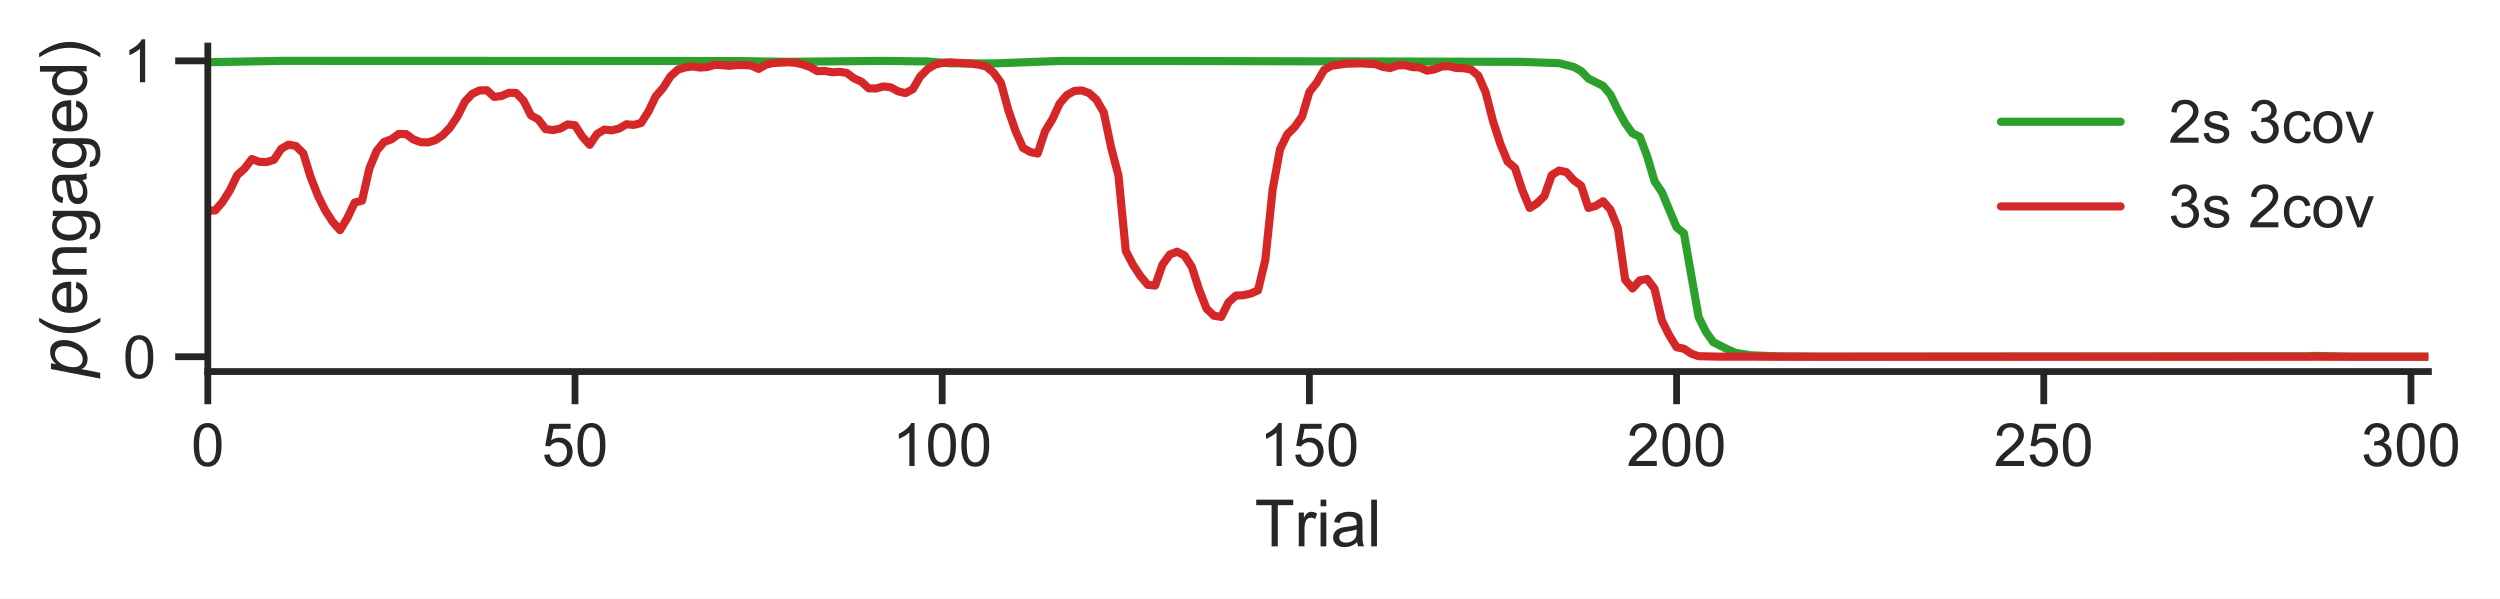
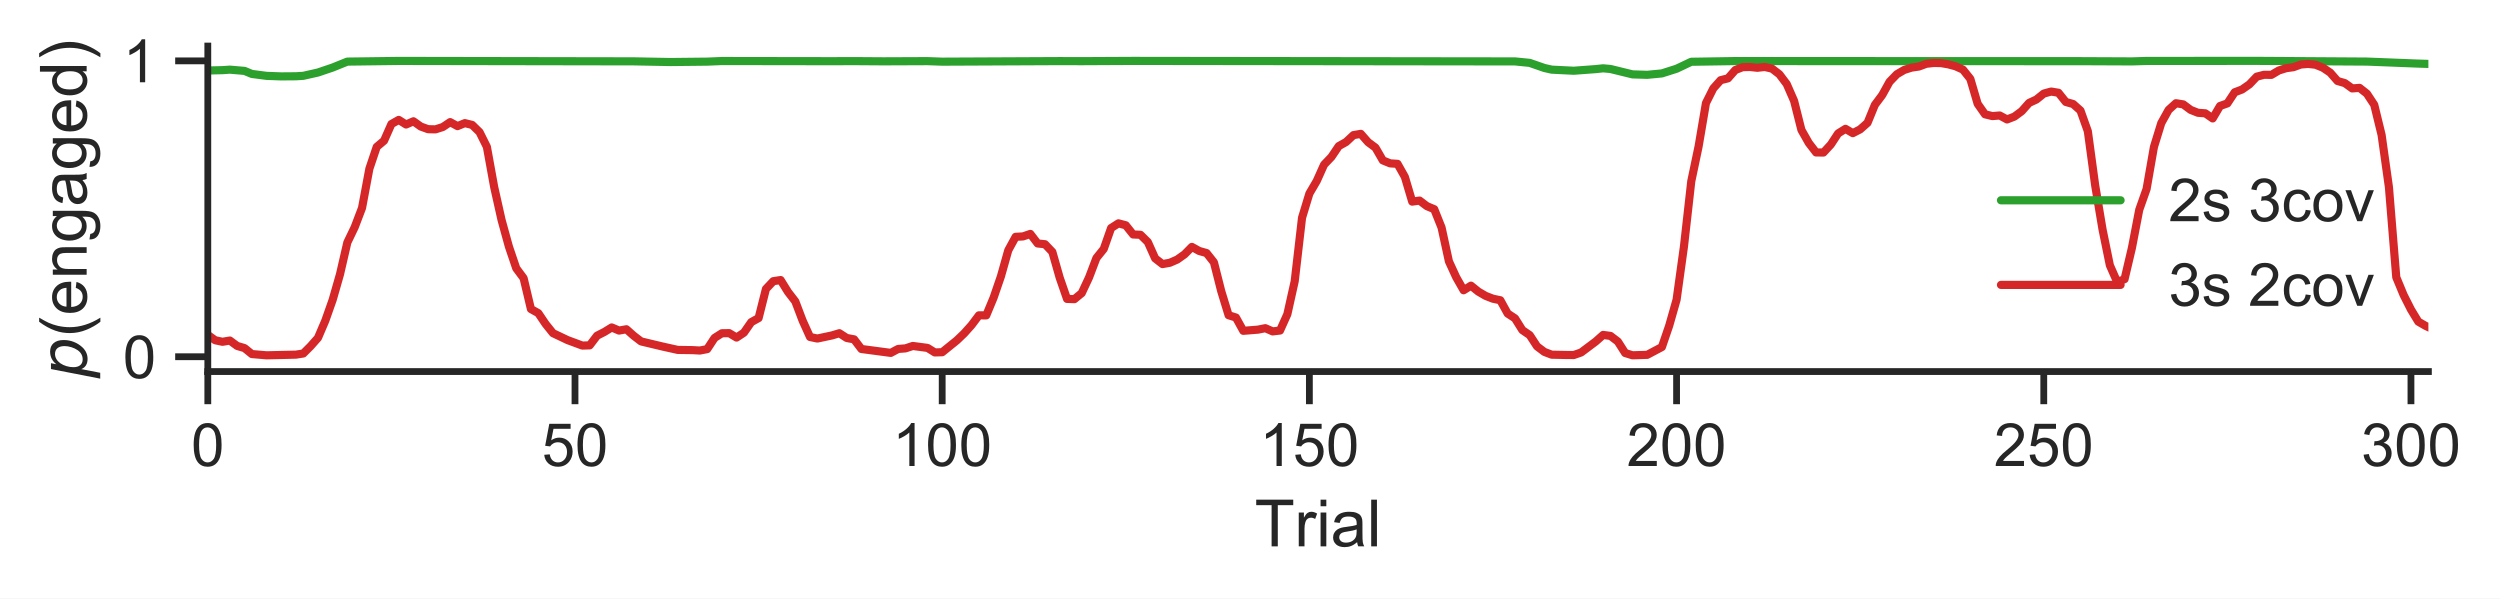
<svg xmlns="http://www.w3.org/2000/svg" xmlns:xlink="http://www.w3.org/1999/xlink" height="110.064pt" version="1.1" viewBox="0 0 459.764 110.064" width="459.764pt">
  <defs>
    <style type="text/css">
*{stroke-linecap:butt;stroke-linejoin:round;}
  </style>
  </defs>
  <g id="figure_1">
    <g id="patch_1">
      <path d="M 0 110.064  L 459.764 110.064  L 459.764 0  L 0 0  z " style="fill:#ffffff;" />
    </g>
    <g id="axes_1">
      <g id="patch_2">
        <path d="M 38.217 68.33  L 446.597 68.33  L 446.597 8.47  L 38.217 8.47  z " style="fill:#ffffff;" />
      </g>
      <g id="matplotlib.axis_1">
        <g id="xtick_1">
          <g id="line2d_1">
            <defs>
-               <path d="M 0 0  L 0 6  " id="meb59ed210e" style="stroke:#262626;stroke-width:1.25;" />
-             </defs>
-             <g>
-               <use style="fill:#262626;stroke:#262626;stroke-width:1.25;" x="38.217" xlink:href="#meb59ed210e" y="68.33" />
+               <path d="M 0 0  L 0 6  " id="m89b4509628" style="stroke:#262626;stroke-width:1.25;" />
+             </defs>
+             <g>
+               <use style="fill:#262626;stroke:#262626;stroke-width:1.25;" x="38.217" xlink:href="#m89b4509628" y="68.33" />
            </g>
          </g>
          <g id="text_1">
            <defs>
              <path d="M 4.156 35.297  Q 4.156 48 6.766 55.734  Q 9.375 63.484 14.516 67.672  Q 19.672 71.875 27.484 71.875  Q 33.25 71.875 37.594 69.547  Q 41.938 67.234 44.766 62.859  Q 47.609 58.5 49.219 52.219  Q 50.828 45.953 50.828 35.297  Q 50.828 22.703 48.234 14.969  Q 45.656 7.234 40.5 3  Q 35.359 -1.219 27.484 -1.219  Q 17.141 -1.219 11.234 6.203  Q 4.156 15.141 4.156 35.297  z M 13.188 35.297  Q 13.188 17.672 17.312 11.828  Q 21.438 6 27.484 6  Q 33.547 6 37.672 11.859  Q 41.797 17.719 41.797 35.297  Q 41.797 52.984 37.672 58.781  Q 33.547 64.594 27.391 64.594  Q 21.344 64.594 17.719 59.469  Q 13.188 52.938 13.188 35.297  z " id="ArialMT-48" />
            </defs>
            <g style="fill:#262626;" transform="translate(35.15852 85.70343)scale(0.11 -0.11)">
              <use xlink:href="#ArialMT-48" />
            </g>
          </g>
        </g>
        <g id="xtick_2">
          <g id="line2d_2">
            <g>
-               <use style="fill:#262626;stroke:#262626;stroke-width:1.25;" x="105.746" xlink:href="#meb59ed210e" y="68.33" />
+               <use style="fill:#262626;stroke:#262626;stroke-width:1.25;" x="105.746" xlink:href="#m89b4509628" y="68.33" />
            </g>
          </g>
          <g id="text_2">
            <defs>
              <path d="M 4.156 18.75  L 13.375 19.531  Q 14.406 12.797 18.141 9.391  Q 21.875 6 27.156 6  Q 33.5 6 37.891 10.781  Q 42.281 15.578 42.281 23.484  Q 42.281 31 38.062 35.344  Q 33.844 39.703 27 39.703  Q 22.75 39.703 19.328 37.766  Q 15.922 35.844 13.969 32.766  L 5.719 33.844  L 12.641 70.609  L 48.25 70.609  L 48.25 62.203  L 19.672 62.203  L 15.828 42.969  Q 22.266 47.469 29.344 47.469  Q 38.719 47.469 45.156 40.969  Q 51.609 34.469 51.609 24.266  Q 51.609 14.547 45.953 7.469  Q 39.062 -1.219 27.156 -1.219  Q 17.391 -1.219 11.203 4.25  Q 5.031 9.719 4.156 18.75  z " id="ArialMT-53" />
            </defs>
            <g style="fill:#262626;" transform="translate(99.62865 85.70343)scale(0.11 -0.11)">
              <use xlink:href="#ArialMT-53" />
              <use x="55.615" xlink:href="#ArialMT-48" />
            </g>
          </g>
        </g>
        <g id="xtick_3">
          <g id="line2d_3">
            <g>
-               <use style="fill:#262626;stroke:#262626;stroke-width:1.25;" x="173.274" xlink:href="#meb59ed210e" y="68.33" />
+               <use style="fill:#262626;stroke:#262626;stroke-width:1.25;" x="173.274" xlink:href="#m89b4509628" y="68.33" />
            </g>
          </g>
          <g id="text_3">
            <defs>
              <path d="M 37.25 0  L 28.469 0  L 28.469 56  Q 25.297 52.984 20.141 49.953  Q 14.984 46.922 10.891 45.406  L 10.891 53.906  Q 18.266 57.375 23.781 62.297  Q 29.297 67.234 31.594 71.875  L 37.25 71.875  z " id="ArialMT-49" />
            </defs>
            <g style="fill:#262626;" transform="translate(164.0988 85.70343)scale(0.11 -0.11)">
              <use xlink:href="#ArialMT-49" />
              <use x="55.615" xlink:href="#ArialMT-48" />
              <use x="111.23" xlink:href="#ArialMT-48" />
            </g>
          </g>
        </g>
        <g id="xtick_4">
          <g id="line2d_4">
            <g>
-               <use style="fill:#262626;stroke:#262626;stroke-width:1.25;" x="240.803" xlink:href="#meb59ed210e" y="68.33" />
+               <use style="fill:#262626;stroke:#262626;stroke-width:1.25;" x="240.803" xlink:href="#m89b4509628" y="68.33" />
            </g>
          </g>
          <g id="text_4">
            <g style="fill:#262626;" transform="translate(231.6274 85.70343)scale(0.11 -0.11)">
              <use xlink:href="#ArialMT-49" />
              <use x="55.615" xlink:href="#ArialMT-53" />
              <use x="111.23" xlink:href="#ArialMT-48" />
            </g>
          </g>
        </g>
        <g id="xtick_5">
          <g id="line2d_5">
            <g>
-               <use style="fill:#262626;stroke:#262626;stroke-width:1.25;" x="308.332" xlink:href="#meb59ed210e" y="68.33" />
+               <use style="fill:#262626;stroke:#262626;stroke-width:1.25;" x="308.332" xlink:href="#m89b4509628" y="68.33" />
            </g>
          </g>
          <g id="text_5">
            <defs>
              <path d="M 50.344 8.453  L 50.344 0  L 3.031 0  Q 2.938 3.172 4.047 6.109  Q 5.859 10.938 9.828 15.625  Q 13.812 20.312 21.344 26.469  Q 33.016 36.031 37.109 41.625  Q 41.219 47.219 41.219 52.203  Q 41.219 57.422 37.469 61  Q 33.734 64.594 27.734 64.594  Q 21.391 64.594 17.578 60.781  Q 13.766 56.984 13.719 50.25  L 4.688 51.172  Q 5.609 61.281 11.656 66.578  Q 17.719 71.875 27.938 71.875  Q 38.234 71.875 44.234 66.156  Q 50.25 60.453 50.25 52  Q 50.25 47.703 48.484 43.547  Q 46.734 39.406 42.656 34.812  Q 38.578 30.219 29.109 22.219  Q 21.188 15.578 18.938 13.203  Q 16.703 10.844 15.234 8.453  z " id="ArialMT-50" />
            </defs>
            <g style="fill:#262626;" transform="translate(299.1561 85.70343)scale(0.11 -0.11)">
              <use xlink:href="#ArialMT-50" />
              <use x="55.615" xlink:href="#ArialMT-48" />
              <use x="111.23" xlink:href="#ArialMT-48" />
            </g>
          </g>
        </g>
        <g id="xtick_6">
          <g id="line2d_6">
            <g>
-               <use style="fill:#262626;stroke:#262626;stroke-width:1.25;" x="375.86" xlink:href="#meb59ed210e" y="68.33" />
+               <use style="fill:#262626;stroke:#262626;stroke-width:1.25;" x="375.86" xlink:href="#m89b4509628" y="68.33" />
            </g>
          </g>
          <g id="text_6">
            <g style="fill:#262626;" transform="translate(366.6847 85.70343)scale(0.11 -0.11)">
              <use xlink:href="#ArialMT-50" />
              <use x="55.615" xlink:href="#ArialMT-53" />
              <use x="111.23" xlink:href="#ArialMT-48" />
            </g>
          </g>
        </g>
        <g id="xtick_7">
          <g id="line2d_7">
            <g>
-               <use style="fill:#262626;stroke:#262626;stroke-width:1.25;" x="443.389" xlink:href="#meb59ed210e" y="68.33" />
+               <use style="fill:#262626;stroke:#262626;stroke-width:1.25;" x="443.389" xlink:href="#m89b4509628" y="68.33" />
            </g>
          </g>
          <g id="text_7">
            <defs>
              <path d="M 4.203 18.891  L 12.984 20.062  Q 14.5 12.594 18.141 9.297  Q 21.781 6 27 6  Q 33.203 6 37.469 10.297  Q 41.75 14.594 41.75 20.953  Q 41.75 27 37.797 30.922  Q 33.844 34.859 27.734 34.859  Q 25.25 34.859 21.531 33.891  L 22.516 41.609  Q 23.391 41.5 23.922 41.5  Q 29.547 41.5 34.031 44.422  Q 38.531 47.359 38.531 53.469  Q 38.531 58.297 35.25 61.469  Q 31.984 64.656 26.812 64.656  Q 21.688 64.656 18.266 61.422  Q 14.844 58.203 13.875 51.766  L 5.078 53.328  Q 6.688 62.156 12.391 67.016  Q 18.109 71.875 26.609 71.875  Q 32.469 71.875 37.391 69.359  Q 42.328 66.844 44.938 62.5  Q 47.562 58.156 47.562 53.266  Q 47.562 48.641 45.062 44.828  Q 42.578 41.016 37.703 38.766  Q 44.047 37.312 47.562 32.688  Q 51.078 28.078 51.078 21.141  Q 51.078 11.766 44.234 5.25  Q 37.406 -1.266 26.953 -1.266  Q 17.531 -1.266 11.297 4.344  Q 5.078 9.969 4.203 18.891  z " id="ArialMT-51" />
            </defs>
            <g style="fill:#262626;" transform="translate(434.2134 85.70343)scale(0.11 -0.11)">
              <use xlink:href="#ArialMT-51" />
              <use x="55.615" xlink:href="#ArialMT-48" />
              <use x="111.23" xlink:href="#ArialMT-48" />
            </g>
          </g>
        </g>
        <g id="text_8">
          <defs>
            <path d="M 25.922 0  L 25.922 63.141  L 2.344 63.141  L 2.344 71.578  L 59.078 71.578  L 59.078 63.141  L 35.406 63.141  L 35.406 0  z " id="ArialMT-84" />
            <path d="M 6.5 0  L 6.5 51.859  L 14.406 51.859  L 14.406 44  Q 17.438 49.516 20 51.266  Q 22.562 53.031 25.641 53.031  Q 30.078 53.031 34.672 50.203  L 31.641 42.047  Q 28.422 43.953 25.203 43.953  Q 22.312 43.953 20.016 42.219  Q 17.719 40.484 16.75 37.406  Q 15.281 32.719 15.281 27.156  L 15.281 0  z " id="ArialMT-114" />
            <path d="M 6.641 61.469  L 6.641 71.578  L 15.438 71.578  L 15.438 61.469  z M 6.641 0  L 6.641 51.859  L 15.438 51.859  L 15.438 0  z " id="ArialMT-105" />
            <path d="M 40.438 6.391  Q 35.547 2.25 31.031 0.531  Q 26.516 -1.172 21.344 -1.172  Q 12.797 -1.172 8.203 3  Q 3.609 7.172 3.609 13.672  Q 3.609 17.484 5.344 20.625  Q 7.078 23.781 9.891 25.688  Q 12.703 27.594 16.219 28.562  Q 18.797 29.25 24.031 29.891  Q 34.672 31.156 39.703 32.906  Q 39.75 34.719 39.75 35.203  Q 39.75 40.578 37.25 42.781  Q 33.891 45.75 27.25 45.75  Q 21.047 45.75 18.094 43.578  Q 15.141 41.406 13.719 35.891  L 5.125 37.062  Q 6.297 42.578 8.984 45.969  Q 11.672 49.359 16.75 51.188  Q 21.828 53.031 28.516 53.031  Q 35.156 53.031 39.297 51.469  Q 43.453 49.906 45.406 47.531  Q 47.359 45.172 48.141 41.547  Q 48.578 39.312 48.578 33.453  L 48.578 21.734  Q 48.578 9.469 49.141 6.219  Q 49.703 2.984 51.375 0  L 42.188 0  Q 40.828 2.734 40.438 6.391  z M 39.703 26.031  Q 34.906 24.078 25.344 22.703  Q 19.922 21.922 17.672 20.938  Q 15.438 19.969 14.203 18.094  Q 12.984 16.219 12.984 13.922  Q 12.984 10.406 15.641 8.062  Q 18.312 5.719 23.438 5.719  Q 28.516 5.719 32.469 7.938  Q 36.422 10.156 38.281 14.016  Q 39.703 17 39.703 22.797  z " id="ArialMT-97" />
            <path d="M 6.391 0  L 6.391 71.578  L 15.188 71.578  L 15.188 0  z " id="ArialMT-108" />
          </defs>
          <g style="fill:#262626;" transform="translate(230.7443 100.4791)scale(0.12 -0.12)">
            <use xlink:href="#ArialMT-84" />
            <use x="61.037" xlink:href="#ArialMT-114" />
            <use x="94.338" xlink:href="#ArialMT-105" />
            <use x="116.555" xlink:href="#ArialMT-97" />
            <use x="172.17" xlink:href="#ArialMT-108" />
          </g>
        </g>
      </g>
      <g id="matplotlib.axis_2">
        <g id="ytick_1">
          <g id="line2d_8">
            <defs>
-               <path d="M 0 0  L -6 0  " id="m8cedfc2ea2" style="stroke:#262626;stroke-width:1.25;" />
-             </defs>
-             <g>
-               <use style="fill:#262626;stroke:#262626;stroke-width:1.25;" x="38.217" xlink:href="#m8cedfc2ea2" y="65.609" />
+               <path d="M 0 0  L -6 0  " id="m3ae8f54ef8" style="stroke:#262626;stroke-width:1.25;" />
+             </defs>
+             <g>
+               <use style="fill:#262626;stroke:#262626;stroke-width:1.25;" x="38.217" xlink:href="#m3ae8f54ef8" y="65.609" />
            </g>
          </g>
          <g id="text_9">
            <g style="fill:#262626;" transform="translate(22.6 69.54574)scale(0.11 -0.11)">
              <use xlink:href="#ArialMT-48" />
            </g>
          </g>
        </g>
        <g id="ytick_2">
          <g id="line2d_9">
            <g>
-               <use style="fill:#262626;stroke:#262626;stroke-width:1.25;" x="38.217" xlink:href="#m8cedfc2ea2" y="11.191" />
+               <use style="fill:#262626;stroke:#262626;stroke-width:1.25;" x="38.217" xlink:href="#m3ae8f54ef8" y="11.191" />
            </g>
          </g>
          <g id="text_10">
            <g style="fill:#262626;" transform="translate(22.6 15.12786)scale(0.11 -0.11)">
              <use xlink:href="#ArialMT-49" />
            </g>
          </g>
        </g>
        <g id="text_11">
          <defs>
            <path d="M 49.609 33.688  Q 49.609 40.875 46.484 44.672  Q 43.359 48.484 37.5 48.484  Q 33.5 48.484 29.859 46.438  Q 26.219 44.391 23.391 40.484  Q 20.609 36.625 18.938 31.156  Q 17.281 25.688 17.281 20.312  Q 17.281 13.484 20.406 9.797  Q 23.531 6.109 29.297 6.109  Q 33.547 6.109 37.188 8.109  Q 40.828 10.109 43.406 13.922  Q 46.188 17.922 47.891 23.344  Q 49.609 28.766 49.609 33.688  z M 21.781 46.391  Q 25.391 51.125 30.297 53.562  Q 35.203 56 41.219 56  Q 49.609 56 54.25 50.5  Q 58.891 45.016 58.891 35.109  Q 58.891 27 56 19.656  Q 53.125 12.312 47.703 6.5  Q 44.094 2.641 39.547 0.609  Q 35.016 -1.422 29.984 -1.422  Q 24.172 -1.422 20.219 1  Q 16.266 3.422 14.312 8.203  L 8.688 -20.797  L -0.297 -20.797  L 14.406 54.688  L 23.391 54.688  z " id="DejaVuSans-Oblique-112" />
            <path d="M 23.391 -21.047  Q 16.109 -11.859 11.078 0.438  Q 6.062 12.75 6.062 25.922  Q 6.062 37.547 9.812 48.188  Q 14.203 60.547 23.391 72.797  L 29.688 72.797  Q 23.781 62.641 21.875 58.297  Q 18.891 51.562 17.188 44.234  Q 15.094 35.109 15.094 25.875  Q 15.094 2.391 29.688 -21.047  z " id="ArialMT-40" />
            <path d="M 42.094 16.703  L 51.172 15.578  Q 49.031 7.625 43.219 3.219  Q 37.406 -1.172 28.375 -1.172  Q 17 -1.172 10.328 5.828  Q 3.656 12.844 3.656 25.484  Q 3.656 38.578 10.391 45.797  Q 17.141 53.031 27.875 53.031  Q 38.281 53.031 44.875 45.953  Q 51.469 38.875 51.469 26.031  Q 51.469 25.25 51.422 23.688  L 12.75 23.688  Q 13.234 15.141 17.578 10.594  Q 21.922 6.062 28.422 6.062  Q 33.25 6.062 36.672 8.594  Q 40.094 11.141 42.094 16.703  z M 13.234 30.906  L 42.188 30.906  Q 41.609 37.453 38.875 40.719  Q 34.672 45.797 27.984 45.797  Q 21.922 45.797 17.797 41.75  Q 13.672 37.703 13.234 30.906  z " id="ArialMT-101" />
            <path d="M 6.594 0  L 6.594 51.859  L 14.5 51.859  L 14.5 44.484  Q 20.219 53.031 31 53.031  Q 35.688 53.031 39.625 51.344  Q 43.562 49.656 45.516 46.922  Q 47.469 44.188 48.25 40.438  Q 48.734 37.984 48.734 31.891  L 48.734 0  L 39.938 0  L 39.938 31.547  Q 39.938 36.922 38.906 39.578  Q 37.891 42.234 35.281 43.812  Q 32.672 45.406 29.156 45.406  Q 23.531 45.406 19.453 41.844  Q 15.375 38.281 15.375 28.328  L 15.375 0  z " id="ArialMT-110" />
            <path d="M 4.984 -4.297  L 13.531 -5.562  Q 14.062 -9.516 16.5 -11.328  Q 19.781 -13.766 25.438 -13.766  Q 31.547 -13.766 34.859 -11.328  Q 38.188 -8.891 39.359 -4.5  Q 40.047 -1.812 39.984 6.781  Q 34.234 0 25.641 0  Q 14.938 0 9.078 7.719  Q 3.219 15.438 3.219 26.219  Q 3.219 33.641 5.906 39.906  Q 8.594 46.188 13.688 49.609  Q 18.797 53.031 25.688 53.031  Q 34.859 53.031 40.828 45.609  L 40.828 51.859  L 48.922 51.859  L 48.922 7.031  Q 48.922 -5.078 46.453 -10.125  Q 44 -15.188 38.641 -18.109  Q 33.297 -21.047 25.484 -21.047  Q 16.219 -21.047 10.5 -16.875  Q 4.781 -12.703 4.984 -4.297  z M 12.25 26.859  Q 12.25 16.656 16.297 11.969  Q 20.359 7.281 26.469 7.281  Q 32.516 7.281 36.609 11.938  Q 40.719 16.609 40.719 26.562  Q 40.719 36.078 36.5 40.906  Q 32.281 45.75 26.312 45.75  Q 20.453 45.75 16.344 40.984  Q 12.25 36.234 12.25 26.859  z " id="ArialMT-103" />
            <path d="M 40.234 0  L 40.234 6.547  Q 35.297 -1.172 25.734 -1.172  Q 19.531 -1.172 14.328 2.25  Q 9.125 5.672 6.266 11.797  Q 3.422 17.922 3.422 25.875  Q 3.422 33.641 6 39.969  Q 8.594 46.297 13.766 49.656  Q 18.953 53.031 25.344 53.031  Q 30.031 53.031 33.688 51.047  Q 37.359 49.078 39.656 45.906  L 39.656 71.578  L 48.391 71.578  L 48.391 0  z M 12.453 25.875  Q 12.453 15.922 16.641 10.984  Q 20.844 6.062 26.562 6.062  Q 32.328 6.062 36.344 10.766  Q 40.375 15.484 40.375 25.141  Q 40.375 35.797 36.266 40.766  Q 32.172 45.75 26.172 45.75  Q 20.312 45.75 16.375 40.969  Q 12.453 36.188 12.453 25.875  z " id="ArialMT-100" />
            <path d="M 12.359 -21.047  L 6.062 -21.047  Q 20.656 2.391 20.656 25.875  Q 20.656 35.062 18.562 44.094  Q 16.891 51.422 13.922 58.156  Q 12.016 62.547 6.062 72.797  L 12.359 72.797  Q 21.531 60.547 25.922 48.188  Q 29.688 37.547 29.688 25.922  Q 29.688 12.75 24.625 0.438  Q 19.578 -11.859 12.359 -21.047  z " id="ArialMT-41" />
          </defs>
          <g style="fill:#262626;" transform="translate(15.96 69.6)rotate(-90)scale(0.12 -0.12)">
            <use transform="translate(0 0.203125)" xlink:href="#DejaVuSans-Oblique-112" />
            <use transform="translate(63.47656 0.203125)" xlink:href="#ArialMT-40" />
            <use transform="translate(96.77734 0.203125)" xlink:href="#ArialMT-101" />
            <use transform="translate(152.3926 0.203125)" xlink:href="#ArialMT-110" />
            <use transform="translate(208.0078 0.203125)" xlink:href="#ArialMT-103" />
            <use transform="translate(263.623 0.203125)" xlink:href="#ArialMT-97" />
            <use transform="translate(319.2383 0.203125)" xlink:href="#ArialMT-103" />
            <use transform="translate(374.8535 0.203125)" xlink:href="#ArialMT-101" />
            <use transform="translate(430.4688 0.203125)" xlink:href="#ArialMT-100" />
            <use transform="translate(486.084 0.203125)" xlink:href="#ArialMT-41" />
          </g>
        </g>
      </g>
      <g id="line2d_10">
-         <path clip-path="url(#pc76b849a03)" d="M 38.217 11.441  L 51.723 11.197  L 89.539 11.202  L 135.458 11.229  L 144.912 11.369  L 162.47 11.197  L 170.573 11.303  L 174.625 11.647  L 182.728 11.665  L 194.883 11.212  L 219.194 11.223  L 279.97 11.374  L 282.671 11.476  L 286.722 11.618  L 289.424 12.314  L 290.774 13.059  L 292.125 14.456  L 294.826 15.796  L 296.176 17.412  L 297.527 20.219  L 298.878 22.652  L 300.228 24.526  L 301.579 25.169  L 302.929 28.75  L 304.28 33.332  L 305.63 35.338  L 308.332 41.805  L 309.682 42.908  L 312.383 58.312  L 313.734 61.023  L 315.084 62.928  L 317.786 64.281  L 319.136 64.882  L 321.837 65.328  L 327.24 65.546  L 335.343 65.593  L 424.481 65.516  L 425.831 65.452  L 432.584 65.599  L 460.764 65.602  L 460.764 65.602  " style="fill:none;stroke:#2ca02c;stroke-linecap:round;stroke-width:1.5;" />
+         <path clip-path="url(#p9e06d81da7)" d="M 38.217 12.966  L 40.918 12.902  L 42.269 12.808  L 44.97 13.039  L 46.32 13.598  L 49.022 13.951  L 51.723 14.05  L 54.424 14.028  L 55.774 13.944  L 58.476 13.336  L 61.177 12.42  L 63.878 11.329  L 73.332 11.205  L 116.55 11.282  L 123.303 11.408  L 130.056 11.335  L 132.757 11.223  L 153.016 11.254  L 157.067 11.24  L 162.47 11.277  L 170.573 11.244  L 173.274 11.34  L 194.883 11.237  L 198.935 11.249  L 208.389 11.2  L 278.619 11.294  L 281.32 11.564  L 284.021 12.503  L 285.372 12.809  L 289.424 13.01  L 293.475 12.707  L 294.826 12.565  L 296.176 12.687  L 300.228 13.679  L 302.929 13.761  L 305.63 13.501  L 308.332 12.64  L 311.033 11.359  L 319.136 11.231  L 382.613 11.25  L 392.067 11.292  L 394.768 11.208  L 415.027 11.194  L 435.285 11.324  L 444.739 11.697  L 450.142 11.858  L 452.843 11.953  L 460.764 11.884  L 460.764 11.884  " style="fill:none;stroke:#2ca02c;stroke-linecap:round;stroke-width:1.5;" />
      </g>
      <g id="line2d_11">
-         <path clip-path="url(#pc76b849a03)" d="M 38.217 38.732  L 39.568 38.707  L 40.918 37.155  L 42.269 35.025  L 43.619 32.215  L 44.97 31.007  L 46.32 29.248  L 47.671 29.761  L 49.022 29.809  L 50.372 29.394  L 51.723 27.365  L 53.073 26.598  L 54.424 26.85  L 55.774 28.197  L 57.125 32.562  L 58.476 36.018  L 59.826 38.72  L 61.177 40.792  L 62.527 42.326  L 63.878 40.11  L 65.228 37.245  L 66.579 36.908  L 67.93 30.986  L 69.28 27.729  L 70.631 26.109  L 71.981 25.621  L 73.332 24.647  L 74.683 24.656  L 76.033 25.648  L 77.384 26.151  L 78.734 26.19  L 80.085 25.765  L 81.435 24.858  L 82.786 23.427  L 84.137 21.406  L 85.487 18.703  L 86.838 17.265  L 88.188 16.629  L 89.539 16.597  L 90.889 17.827  L 92.24 17.656  L 93.591 17.065  L 94.941 17.101  L 96.292 18.539  L 97.642 21.218  L 98.993 21.951  L 100.343 23.749  L 101.694 23.919  L 103.045 23.634  L 104.395 22.88  L 105.746 23.031  L 107.096 25.133  L 108.447 26.637  L 109.797 24.638  L 111.148 23.834  L 112.499 23.968  L 113.849 23.647  L 115.2 22.855  L 116.55 22.968  L 117.901 22.63  L 119.251 20.515  L 120.602 17.706  L 121.953 16.165  L 123.303 14.048  L 124.654 12.815  L 126.004 12.406  L 127.355 12.219  L 128.705 12.422  L 130.056 12.331  L 131.407 11.941  L 132.757 11.966  L 134.108 12.109  L 135.458 11.974  L 136.809 11.957  L 138.159 12.055  L 139.51 12.673  L 140.861 11.89  L 142.211 11.59  L 144.912 11.448  L 146.263 11.538  L 147.613 11.844  L 148.964 12.311  L 150.315 13.086  L 151.665 13.048  L 153.016 13.288  L 154.366 13.202  L 155.717 13.408  L 157.067 14.417  L 158.418 15.017  L 159.769 16.251  L 161.119 16.27  L 162.47 15.895  L 163.82 16.056  L 165.171 16.799  L 166.521 17.124  L 167.872 16.409  L 169.223 14.078  L 170.573 12.716  L 171.924 11.892  L 173.274 11.57  L 174.625 11.463  L 178.677 11.712  L 180.027 11.905  L 181.378 12.234  L 182.728 13.349  L 184.079 15.227  L 185.429 20.202  L 186.78 24.132  L 188.131 27.195  L 189.481 27.955  L 190.832 28.24  L 192.182 24.147  L 193.533 21.944  L 194.883 19.03  L 196.234 17.456  L 197.585 16.73  L 198.935 16.625  L 200.286 17.109  L 201.636 18.333  L 202.987 20.676  L 204.337 27.1  L 205.688 32.259  L 207.039 46.167  L 208.389 48.744  L 209.74 50.788  L 211.09 52.39  L 212.441 52.516  L 213.792 48.666  L 215.142 46.797  L 216.493 46.291  L 217.843 46.99  L 219.194 49.11  L 220.544 53.306  L 221.895 56.77  L 223.246 58.066  L 224.596 58.283  L 225.947 55.559  L 227.297 54.363  L 228.648 54.299  L 229.998 53.988  L 231.349 53.416  L 232.7 47.803  L 234.05 34.828  L 235.401 27.442  L 236.751 24.692  L 238.102 23.358  L 239.452 21.449  L 240.803 16.918  L 242.154 15.198  L 243.504 12.875  L 244.855 12.093  L 247.556 11.721  L 250.257 11.653  L 252.958 11.795  L 254.309 12.306  L 255.659 12.51  L 257.01 12.038  L 258.36 11.978  L 259.711 12.336  L 261.062 12.397  L 262.412 12.984  L 263.763 12.775  L 265.113 12.241  L 266.464 12.173  L 267.814 12.507  L 269.165 12.539  L 270.516 12.786  L 271.866 13.909  L 273.217 16.982  L 274.567 22.255  L 275.918 26.44  L 277.268 29.727  L 278.619 30.893  L 279.97 34.995  L 281.32 38.242  L 282.671 37.394  L 284.021 36.06  L 285.372 32.202  L 286.722 31.363  L 288.073 31.652  L 289.424 33.158  L 290.774 34.145  L 292.125 38.247  L 293.475 37.855  L 294.826 37.015  L 296.176 38.582  L 297.527 41.925  L 298.878 51.445  L 300.228 53.05  L 301.579 51.558  L 302.929 51.307  L 304.28 53.108  L 305.63 58.954  L 306.981 61.658  L 308.332 63.854  L 309.682 64.131  L 311.033 65.04  L 312.383 65.509  L 316.435 65.594  L 348.849 65.609  L 460.764 65.609  L 460.764 65.609  " style="fill:none;stroke:#d62728;stroke-linecap:round;stroke-width:1.5;" />
+         <path clip-path="url(#p9e06d81da7)" d="M 38.217 61.589  L 39.568 62.57  L 40.918 62.859  L 42.269 62.627  L 43.619 63.62  L 44.97 64.017  L 46.32 65.113  L 49.022 65.344  L 54.424 65.221  L 55.774 65.009  L 57.125 63.661  L 58.476 62.131  L 59.826 58.973  L 61.177 55.145  L 62.527 50.44  L 63.878 44.594  L 65.228 41.784  L 66.579 38.24  L 67.93 31.03  L 69.28 27.016  L 70.631 25.87  L 71.981 22.814  L 73.332 22.05  L 74.683 22.897  L 76.033 22.304  L 77.384 23.272  L 78.734 23.76  L 80.085 23.789  L 81.435 23.362  L 82.786 22.457  L 84.137 23.195  L 85.487 22.643  L 86.838 22.975  L 88.188 24.292  L 89.539 27.004  L 90.889 34.432  L 92.24 40.459  L 93.591 45.355  L 94.941 49.338  L 96.292 51.156  L 97.642 56.833  L 98.993 57.586  L 100.343 59.585  L 101.694 61.269  L 104.395 62.553  L 107.096 63.553  L 108.447 63.512  L 109.797 61.74  L 111.148 61.047  L 112.499 60.219  L 113.849 60.794  L 115.2 60.552  L 116.55 61.752  L 117.901 62.788  L 121.953 63.753  L 124.654 64.352  L 127.355 64.389  L 128.705 64.465  L 130.056 64.206  L 131.407 62.148  L 132.757 61.287  L 134.108 61.267  L 135.458 62.079  L 136.809 61.18  L 138.159 59.243  L 139.51 58.497  L 140.861 53.141  L 142.211 51.711  L 143.562 51.504  L 144.912 53.679  L 146.263 55.433  L 147.613 58.986  L 148.964 61.973  L 150.315 62.258  L 153.016 61.684  L 154.366 61.279  L 155.717 62.158  L 157.067 62.406  L 158.418 64.18  L 163.82 64.899  L 165.171 64.174  L 166.521 64.069  L 167.872 63.624  L 170.573 63.981  L 171.924 64.815  L 173.274 64.775  L 175.975 62.594  L 177.326 61.298  L 178.677 59.788  L 180.027 57.995  L 181.378 57.996  L 182.728 54.743  L 184.079 50.811  L 185.429 46.023  L 186.78 43.553  L 188.131 43.48  L 189.481 43.017  L 190.832 44.776  L 192.182 44.913  L 193.533 46.332  L 194.883 51.073  L 196.234 54.969  L 197.585 55.016  L 198.935 53.906  L 200.286 51.011  L 201.636 47.457  L 202.987 45.779  L 204.337 41.941  L 205.688 41.074  L 207.039 41.43  L 208.389 43.121  L 209.74 43.178  L 211.09 44.509  L 212.441 47.522  L 213.792 48.567  L 215.142 48.323  L 216.493 47.735  L 217.843 46.777  L 219.194 45.405  L 220.544 46.157  L 221.895 46.536  L 223.246 48.243  L 224.596 53.565  L 225.947 57.973  L 227.297 58.396  L 228.648 60.84  L 231.349 60.622  L 232.7 60.355  L 234.05 60.946  L 235.401 60.787  L 236.751 57.789  L 238.102 51.726  L 239.452 40.045  L 240.803 35.595  L 242.154 33.288  L 243.504 30.28  L 244.855 28.866  L 246.205 26.87  L 247.556 26.114  L 248.906 24.85  L 250.257 24.617  L 251.608 26.152  L 252.958 27.153  L 254.309 29.494  L 255.659 30.045  L 257.01 30.13  L 258.36 32.529  L 259.711 37.077  L 261.062 36.886  L 262.412 37.909  L 263.763 38.474  L 265.113 41.855  L 266.464 48.07  L 267.814 51.005  L 269.165 53.379  L 270.516 52.535  L 271.866 53.624  L 273.217 54.413  L 274.567 54.936  L 275.918 55.218  L 277.268 57.661  L 278.619 58.548  L 279.97 60.708  L 281.32 61.629  L 282.671 63.697  L 284.021 64.718  L 285.372 65.23  L 288.073 65.283  L 289.424 65.292  L 290.774 64.82  L 293.475 62.796  L 294.826 61.594  L 296.176 61.777  L 297.527 62.806  L 298.878 64.924  L 300.228 65.34  L 302.929 65.256  L 305.63 63.823  L 306.981 59.873  L 308.332 55.123  L 309.682 45.383  L 311.033 33.344  L 312.383 26.917  L 313.734 18.954  L 315.084 16.261  L 316.435 14.746  L 317.786 14.406  L 319.136 12.874  L 320.487 12.351  L 321.837 12.319  L 323.188 12.465  L 324.538 12.315  L 325.889 12.623  L 327.24 13.667  L 328.59 15.457  L 329.941 18.548  L 331.291 23.896  L 332.642 26.284  L 333.992 28.038  L 335.343 28.049  L 336.694 26.59  L 338.044 24.537  L 339.395 23.694  L 340.745 24.485  L 342.096 23.787  L 343.447 22.589  L 344.797 19.292  L 346.148 17.484  L 347.498 15.045  L 348.849 13.648  L 350.199 12.859  L 351.55 12.432  L 352.901 12.234  L 354.251 11.732  L 355.602 11.578  L 356.952 11.601  L 358.303 11.832  L 359.653 12.196  L 361.004 12.807  L 362.355 14.504  L 363.705 19.097  L 365.056 21.019  L 366.406 21.351  L 367.757 21.24  L 369.107 21.967  L 370.458 21.443  L 371.809 20.444  L 373.159 18.924  L 374.51 18.299  L 375.86 17.21  L 377.211 16.836  L 378.561 17.059  L 379.912 18.75  L 381.263 19.131  L 382.613 20.337  L 383.964 24.129  L 385.314 34.087  L 386.665 42.182  L 388.015 48.791  L 389.366 51.863  L 390.717 51.339  L 392.067 45.604  L 393.418 38.584  L 394.768 34.759  L 396.119 27.031  L 397.469 22.64  L 398.82 20.209  L 400.171 18.983  L 401.521 19.2  L 402.872 20.207  L 404.222 20.745  L 405.573 20.839  L 406.923 21.779  L 408.274 19.492  L 409.625 19.015  L 410.975 16.97  L 412.326 16.458  L 413.676 15.515  L 415.027 14.097  L 416.377 13.753  L 417.728 13.767  L 419.079 12.966  L 420.429 12.54  L 421.78 12.355  L 423.13 11.863  L 424.481 11.753  L 425.831 11.903  L 427.182 12.445  L 428.533 13.349  L 429.883 14.893  L 431.234 15.286  L 432.584 16.261  L 433.935 16.16  L 435.285 17.223  L 436.636 19.271  L 437.987 24.808  L 439.337 34.414  L 440.688 50.998  L 442.038 54.251  L 443.389 56.927  L 444.739 59.15  L 446.09 59.932  L 447.441 60.558  L 448.791 61.054  L 450.142 63.695  L 451.492 65.025  L 454.193 65.36  L 455.544 65.128  L 456.895 65.297  L 459.596 64.917  L 460.764 64.846  L 460.764 64.846  " style="fill:none;stroke:#d62728;stroke-linecap:round;stroke-width:1.5;" />
      </g>
      <g id="patch_3">
        <path d="M 38.217 68.33  L 38.217 8.47  " style="fill:none;stroke:#262626;stroke-linecap:square;stroke-linejoin:miter;stroke-width:1.25;" />
      </g>
      <g id="patch_4">
        <path d="M 38.217 68.33  L 446.597 68.33  " style="fill:none;stroke:#262626;stroke-linecap:square;stroke-linejoin:miter;stroke-width:1.25;" />
      </g>
      <g id="legend_1">
        <g id="line2d_12">
-           <path d="M 367.989 22.394  L 389.989 22.394  " style="fill:none;stroke:#2ca02c;stroke-linecap:round;stroke-width:1.5;" />
+           <path d="M 367.989 36.834  L 389.989 36.834  " style="fill:none;stroke:#2ca02c;stroke-linecap:round;stroke-width:1.5;" />
        </g>
        <g id="line2d_13" />
        <g id="text_12">
          <defs>
            <path d="M 3.078 15.484  L 11.766 16.844  Q 12.5 11.625 15.844 8.844  Q 19.188 6.062 25.203 6.062  Q 31.25 6.062 34.172 8.516  Q 37.109 10.984 37.109 14.312  Q 37.109 17.281 34.516 19  Q 32.719 20.172 25.531 21.969  Q 15.875 24.422 12.141 26.203  Q 8.406 27.984 6.469 31.125  Q 4.547 34.281 4.547 38.094  Q 4.547 41.547 6.125 44.5  Q 7.719 47.469 10.453 49.422  Q 12.5 50.922 16.031 51.969  Q 19.578 53.031 23.641 53.031  Q 29.734 53.031 34.344 51.266  Q 38.969 49.516 41.156 46.5  Q 43.359 43.5 44.188 38.484  L 35.594 37.312  Q 35.016 41.312 32.203 43.547  Q 29.391 45.797 24.266 45.797  Q 18.219 45.797 15.625 43.797  Q 13.031 41.797 13.031 39.109  Q 13.031 37.406 14.109 36.031  Q 15.188 34.625 17.484 33.688  Q 18.797 33.203 25.25 31.453  Q 34.578 28.953 38.25 27.359  Q 41.938 25.781 44.031 22.75  Q 46.141 19.734 46.141 15.234  Q 46.141 10.844 43.578 6.953  Q 41.016 3.078 36.172 0.953  Q 31.344 -1.172 25.25 -1.172  Q 15.141 -1.172 9.844 3.031  Q 4.547 7.234 3.078 15.484  z " id="ArialMT-115" />
            <path id="ArialMT-32" />
            <path d="M 40.438 19  L 49.078 17.875  Q 47.656 8.938 41.812 3.875  Q 35.984 -1.172 27.484 -1.172  Q 16.844 -1.172 10.375 5.781  Q 3.906 12.75 3.906 25.734  Q 3.906 34.125 6.688 40.422  Q 9.469 46.734 15.156 49.875  Q 20.844 53.031 27.547 53.031  Q 35.984 53.031 41.359 48.75  Q 46.734 44.484 48.25 36.625  L 39.703 35.297  Q 38.484 40.531 35.375 43.156  Q 32.281 45.797 27.875 45.797  Q 21.234 45.797 17.078 41.031  Q 12.938 36.281 12.938 25.984  Q 12.938 15.531 16.938 10.797  Q 20.953 6.062 27.391 6.062  Q 32.562 6.062 36.031 9.234  Q 39.5 12.406 40.438 19  z " id="ArialMT-99" />
            <path d="M 3.328 25.922  Q 3.328 40.328 11.328 47.266  Q 18.016 53.031 27.641 53.031  Q 38.328 53.031 45.109 46.016  Q 51.906 39.016 51.906 26.656  Q 51.906 16.656 48.906 10.906  Q 45.906 5.172 40.156 2  Q 34.422 -1.172 27.641 -1.172  Q 16.75 -1.172 10.031 5.812  Q 3.328 12.797 3.328 25.922  z M 12.359 25.922  Q 12.359 15.969 16.703 11.016  Q 21.047 6.062 27.641 6.062  Q 34.188 6.062 38.531 11.031  Q 42.875 16.016 42.875 26.219  Q 42.875 35.844 38.5 40.797  Q 34.125 45.75 27.641 45.75  Q 21.047 45.75 16.703 40.812  Q 12.359 35.891 12.359 25.922  z " id="ArialMT-111" />
            <path d="M 21 0  L 1.266 51.859  L 10.547 51.859  L 21.688 20.797  Q 23.484 15.766 25 10.359  Q 26.172 14.453 28.266 20.219  L 39.797 51.859  L 48.828 51.859  L 29.203 0  z " id="ArialMT-118" />
          </defs>
-           <g style="fill:#262626;" transform="translate(398.7895 26.24376)scale(0.11 -0.11)">
+           <g style="fill:#262626;" transform="translate(398.7895 40.68374)scale(0.11 -0.11)">
            <use xlink:href="#ArialMT-50" />
            <use x="55.615" xlink:href="#ArialMT-115" />
            <use x="105.615" xlink:href="#ArialMT-32" />
            <use x="133.398" xlink:href="#ArialMT-51" />
            <use x="189.014" xlink:href="#ArialMT-99" />
            <use x="239.014" xlink:href="#ArialMT-111" />
            <use x="294.629" xlink:href="#ArialMT-118" />
          </g>
        </g>
        <g id="line2d_14">
-           <path d="M 367.989 37.954  L 389.989 37.954  " style="fill:none;stroke:#d62728;stroke-linecap:round;stroke-width:1.5;" />
+           <path d="M 367.989 52.394  L 389.989 52.394  " style="fill:none;stroke:#d62728;stroke-linecap:round;stroke-width:1.5;" />
        </g>
        <g id="line2d_15" />
        <g id="text_13">
-           <g style="fill:#262626;" transform="translate(398.7895 41.8036)scale(0.11 -0.11)">
+           <g style="fill:#262626;" transform="translate(398.7895 56.24358)scale(0.11 -0.11)">
            <use xlink:href="#ArialMT-51" />
            <use x="55.615" xlink:href="#ArialMT-115" />
            <use x="105.615" xlink:href="#ArialMT-32" />
            <use x="133.398" xlink:href="#ArialMT-50" />
            <use x="189.014" xlink:href="#ArialMT-99" />
            <use x="239.014" xlink:href="#ArialMT-111" />
            <use x="294.629" xlink:href="#ArialMT-118" />
          </g>
        </g>
      </g>
    </g>
  </g>
  <defs>
-     <clipPath id="pc76b849a03">
+     <clipPath id="p9e06d81da7">
      <rect height="59.86" width="408.379" x="38.217" y="8.47" />
    </clipPath>
  </defs>
</svg>
